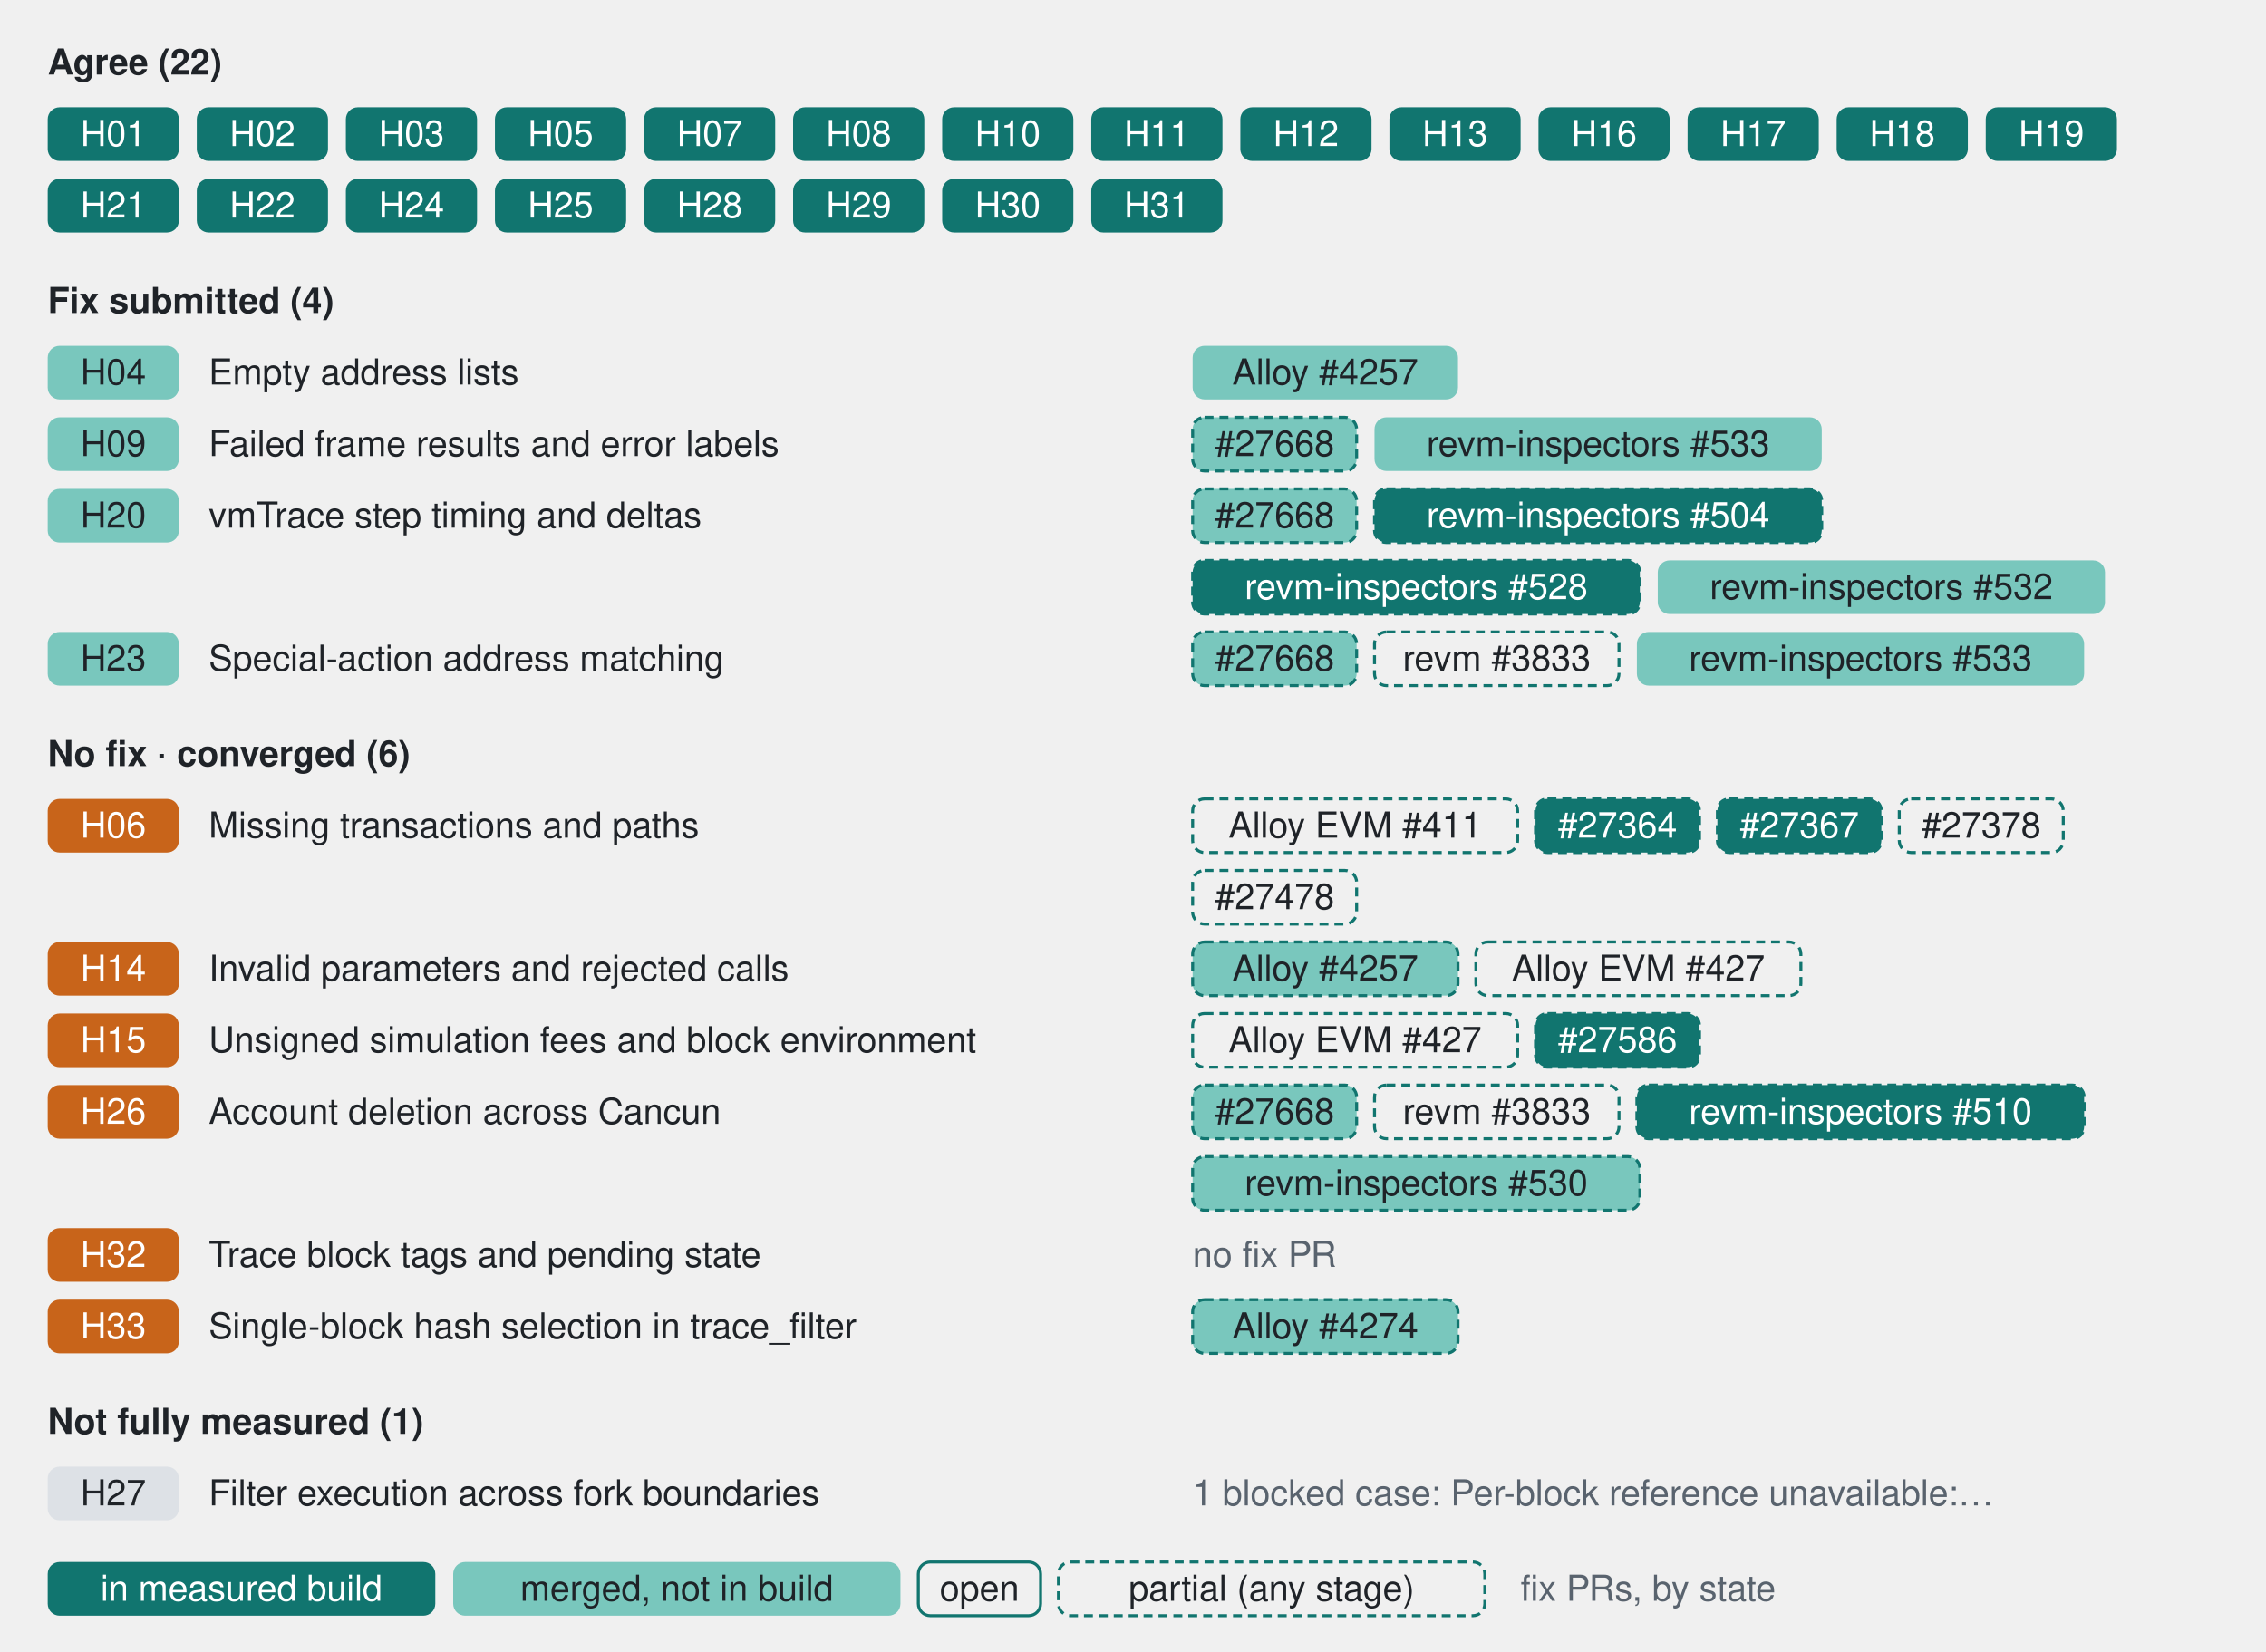
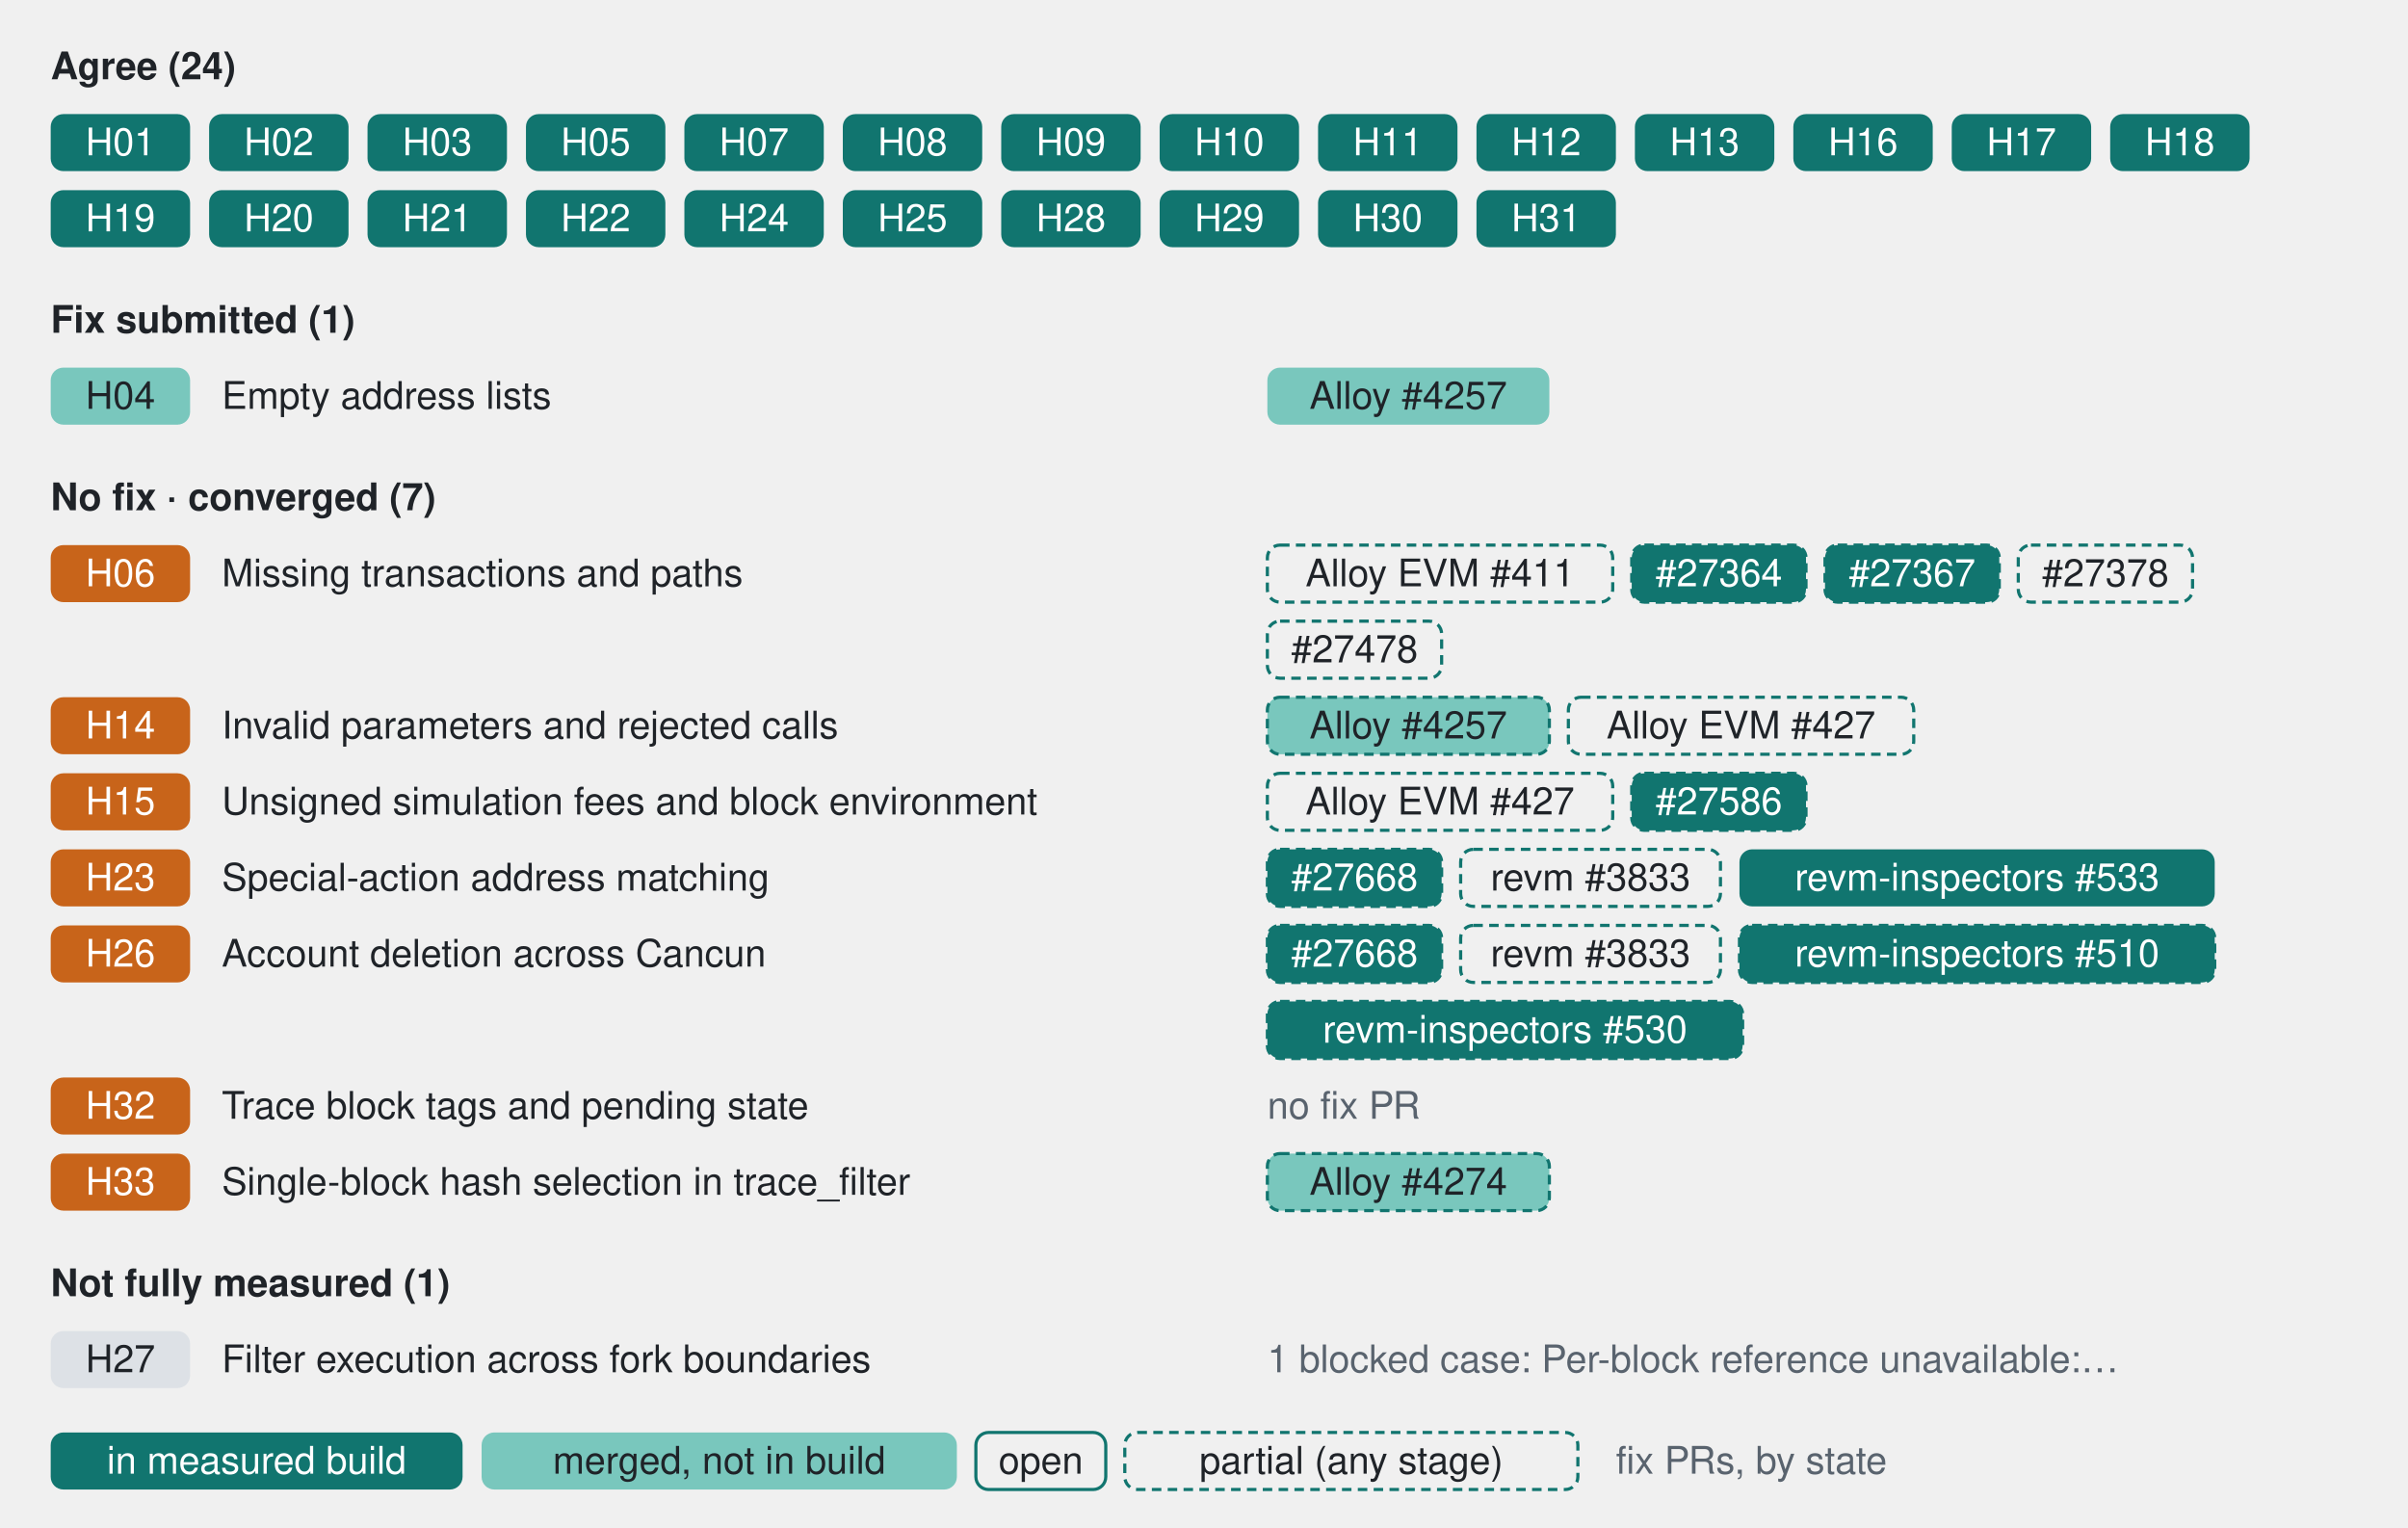
- <svg xmlns="http://www.w3.org/2000/svg" width="760" height="554" viewBox="0 0 760 554" role="img" aria-labelledby="title">
+ <svg xmlns="http://www.w3.org/2000/svg" width="760" height="482" viewBox="0 0 760 482" role="img" aria-labelledby="title">
  <style>text{font-family:-apple-system,BlinkMacSystemFont,"Segoe UI",Helvetica,Arial,sans-serif;font-size:12px}.head{font-weight:600}.partial{stroke-dasharray:3 2}.label{fill:#1f2328}.muted{fill:#59636e}.pr{fill:none;stroke:#11756f}.edge{stroke:#11756f}.b-agree{fill:#11756f}.n-agree{fill:#ffffff}.b-fix{fill:#79c7bd}.n-fix{fill:#1f2328}.b-converged{fill:#c8641a}.n-converged{fill:#ffffff}.b-review{fill:#f2b36b}.n-review{fill:#1f2328}.b-policy{fill:#8172c4}.n-policy{fill:#ffffff}.b-unmeasured{fill:#dde1e6}.n-unmeasured{fill:#1f2328}@media (prefers-color-scheme:dark){.label{fill:#e6edf3}.muted{fill:#9198a1}.pr{fill:none;stroke:#3aa59a}.edge{stroke:#3aa59a}.b-agree{fill:#3aa59a}.n-agree{fill:#0d1117}.b-fix{fill:#1a6b62}.n-fix{fill:#ffffff}.b-converged{fill:#e5843a}.n-converged{fill:#0d1117}.b-review{fill:#8f5420}.n-review{fill:#ffffff}.b-policy{fill:#9b8fe0}.n-policy{fill:#0d1117}.b-unmeasured{fill:#2d333b}.n-unmeasured{fill:#e6edf3}}</style>
-   <text class="label head" x="16" y="25">Agree (22)</text>
+   <text class="label head" x="16" y="25">Agree (24)</text>
  <rect class="b-agree" x="16" y="36" width="44" height="18" rx="4" />
  <text class="n-agree" x="38" y="49" text-anchor="middle">H01</text>
  <rect class="b-agree" x="66" y="36" width="44" height="18" rx="4" />
  <text class="n-agree" x="88" y="49" text-anchor="middle">H02</text>
  <rect class="b-agree" x="116" y="36" width="44" height="18" rx="4" />
  <text class="n-agree" x="138" y="49" text-anchor="middle">H03</text>
  <rect class="b-agree" x="166" y="36" width="44" height="18" rx="4" />
  <text class="n-agree" x="188" y="49" text-anchor="middle">H05</text>
  <rect class="b-agree" x="216" y="36" width="44" height="18" rx="4" />
  <text class="n-agree" x="238" y="49" text-anchor="middle">H07</text>
  <rect class="b-agree" x="266" y="36" width="44" height="18" rx="4" />
  <text class="n-agree" x="288" y="49" text-anchor="middle">H08</text>
  <rect class="b-agree" x="316" y="36" width="44" height="18" rx="4" />
-   <text class="n-agree" x="338" y="49" text-anchor="middle">H10</text>
+   <text class="n-agree" x="338" y="49" text-anchor="middle">H09</text>
  <rect class="b-agree" x="366" y="36" width="44" height="18" rx="4" />
-   <text class="n-agree" x="388" y="49" text-anchor="middle">H11</text>
+   <text class="n-agree" x="388" y="49" text-anchor="middle">H10</text>
  <rect class="b-agree" x="416" y="36" width="44" height="18" rx="4" />
-   <text class="n-agree" x="438" y="49" text-anchor="middle">H12</text>
+   <text class="n-agree" x="438" y="49" text-anchor="middle">H11</text>
  <rect class="b-agree" x="466" y="36" width="44" height="18" rx="4" />
-   <text class="n-agree" x="488" y="49" text-anchor="middle">H13</text>
+   <text class="n-agree" x="488" y="49" text-anchor="middle">H12</text>
  <rect class="b-agree" x="516" y="36" width="44" height="18" rx="4" />
-   <text class="n-agree" x="538" y="49" text-anchor="middle">H16</text>
+   <text class="n-agree" x="538" y="49" text-anchor="middle">H13</text>
  <rect class="b-agree" x="566" y="36" width="44" height="18" rx="4" />
-   <text class="n-agree" x="588" y="49" text-anchor="middle">H17</text>
+   <text class="n-agree" x="588" y="49" text-anchor="middle">H16</text>
  <rect class="b-agree" x="616" y="36" width="44" height="18" rx="4" />
-   <text class="n-agree" x="638" y="49" text-anchor="middle">H18</text>
+   <text class="n-agree" x="638" y="49" text-anchor="middle">H17</text>
  <rect class="b-agree" x="666" y="36" width="44" height="18" rx="4" />
-   <text class="n-agree" x="688" y="49" text-anchor="middle">H19</text>
+   <text class="n-agree" x="688" y="49" text-anchor="middle">H18</text>
  <rect class="b-agree" x="16" y="60" width="44" height="18" rx="4" />
-   <text class="n-agree" x="38" y="73" text-anchor="middle">H21</text>
+   <text class="n-agree" x="38" y="73" text-anchor="middle">H19</text>
  <rect class="b-agree" x="66" y="60" width="44" height="18" rx="4" />
-   <text class="n-agree" x="88" y="73" text-anchor="middle">H22</text>
+   <text class="n-agree" x="88" y="73" text-anchor="middle">H20</text>
  <rect class="b-agree" x="116" y="60" width="44" height="18" rx="4" />
-   <text class="n-agree" x="138" y="73" text-anchor="middle">H24</text>
+   <text class="n-agree" x="138" y="73" text-anchor="middle">H21</text>
  <rect class="b-agree" x="166" y="60" width="44" height="18" rx="4" />
-   <text class="n-agree" x="188" y="73" text-anchor="middle">H25</text>
+   <text class="n-agree" x="188" y="73" text-anchor="middle">H22</text>
  <rect class="b-agree" x="216" y="60" width="44" height="18" rx="4" />
-   <text class="n-agree" x="238" y="73" text-anchor="middle">H28</text>
+   <text class="n-agree" x="238" y="73" text-anchor="middle">H24</text>
  <rect class="b-agree" x="266" y="60" width="44" height="18" rx="4" />
-   <text class="n-agree" x="288" y="73" text-anchor="middle">H29</text>
+   <text class="n-agree" x="288" y="73" text-anchor="middle">H25</text>
  <rect class="b-agree" x="316" y="60" width="44" height="18" rx="4" />
-   <text class="n-agree" x="338" y="73" text-anchor="middle">H30</text>
+   <text class="n-agree" x="338" y="73" text-anchor="middle">H28</text>
  <rect class="b-agree" x="366" y="60" width="44" height="18" rx="4" />
-   <text class="n-agree" x="388" y="73" text-anchor="middle">H31</text>
-   <text class="label head" x="16" y="105">Fix submitted (4)</text>
+   <text class="n-agree" x="388" y="73" text-anchor="middle">H29</text>
+   <rect class="b-agree" x="416" y="60" width="44" height="18" rx="4" />
+   <text class="n-agree" x="438" y="73" text-anchor="middle">H30</text>
+   <rect class="b-agree" x="466" y="60" width="44" height="18" rx="4" />
+   <text class="n-agree" x="488" y="73" text-anchor="middle">H31</text>
+   <text class="label head" x="16" y="105">Fix submitted (1)</text>
  <rect class="b-fix" x="16" y="116" width="44" height="18" rx="4" />
  <text class="n-fix" x="38" y="129" text-anchor="middle">H04</text>
  <text class="label" x="70" y="129">Empty address lists</text>
  <rect class="b-fix" x="400" y="116" width="89" height="18" rx="4" />
  <text class="n-fix" x="444.5" y="129" text-anchor="middle">Alloy #4257</text>
-   <rect class="b-fix" x="16" y="140" width="44" height="18" rx="4" />
-   <text class="n-fix" x="38" y="153" text-anchor="middle">H09</text>
-   <text class="label" x="70" y="153">Failed frame results and error labels</text>
-   <rect class="b-fix edge partial" x="400" y="140" width="55" height="18" rx="4" />
-   <text class="n-fix" x="427.5" y="153" text-anchor="middle">#27668</text>
-   <rect class="b-fix" x="461" y="140" width="150" height="18" rx="4" />
-   <text class="n-fix" x="536" y="153" text-anchor="middle">revm-inspectors #533</text>
-   <rect class="b-fix" x="16" y="164" width="44" height="18" rx="4" />
-   <text class="n-fix" x="38" y="177" text-anchor="middle">H20</text>
-   <text class="label" x="70" y="177">vmTrace step timing and deltas</text>
-   <rect class="b-fix edge partial" x="400" y="164" width="55" height="18" rx="4" />
-   <text class="n-fix" x="427.5" y="177" text-anchor="middle">#27668</text>
-   <rect class="b-agree edge partial" x="461" y="164" width="150" height="18" rx="4" />
-   <text class="n-agree" x="536" y="177" text-anchor="middle">revm-inspectors #504</text>
-   <rect class="b-agree edge partial" x="400" y="188" width="150" height="18" rx="4" />
-   <text class="n-agree" x="475" y="201" text-anchor="middle">revm-inspectors #528</text>
-   <rect class="b-fix" x="556" y="188" width="150" height="18" rx="4" />
-   <text class="n-fix" x="631" y="201" text-anchor="middle">revm-inspectors #532</text>
-   <rect class="b-fix" x="16" y="212" width="44" height="18" rx="4" />
-   <text class="n-fix" x="38" y="225" text-anchor="middle">H23</text>
-   <text class="label" x="70" y="225">Special-action address matching</text>
-   <rect class="b-fix edge partial" x="400" y="212" width="55" height="18" rx="4" />
-   <text class="n-fix" x="427.5" y="225" text-anchor="middle">#27668</text>
-   <rect class="pr edge partial" x="461" y="212" width="82" height="18" rx="4" />
-   <text class="label" x="502" y="225" text-anchor="middle">revm #3833</text>
-   <rect class="b-fix" x="549" y="212" width="150" height="18" rx="4" />
-   <text class="n-fix" x="624" y="225" text-anchor="middle">revm-inspectors #533</text>
-   <text class="label head" x="16" y="257">No fix · converged (6)</text>
+   <text class="label head" x="16" y="161">No fix · converged (7)</text>
+   <rect class="b-converged" x="16" y="172" width="44" height="18" rx="4" />
+   <text class="n-converged" x="38" y="185" text-anchor="middle">H06</text>
+   <text class="label" x="70" y="185">Missing transactions and paths</text>
+   <rect class="pr edge partial" x="400" y="172" width="109" height="18" rx="4" />
+   <text class="label" x="454.5" y="185" text-anchor="middle">Alloy EVM #411</text>
+   <rect class="b-agree edge partial" x="515" y="172" width="55" height="18" rx="4" />
+   <text class="n-agree" x="542.5" y="185" text-anchor="middle">#27364</text>
+   <rect class="b-agree edge partial" x="576" y="172" width="55" height="18" rx="4" />
+   <text class="n-agree" x="603.5" y="185" text-anchor="middle">#27367</text>
+   <rect class="pr edge partial" x="637" y="172" width="55" height="18" rx="4" />
+   <text class="label" x="664.5" y="185" text-anchor="middle">#27378</text>
+   <rect class="pr edge partial" x="400" y="196" width="55" height="18" rx="4" />
+   <text class="label" x="427.5" y="209" text-anchor="middle">#27478</text>
+   <rect class="b-converged" x="16" y="220" width="44" height="18" rx="4" />
+   <text class="n-converged" x="38" y="233" text-anchor="middle">H14</text>
+   <text class="label" x="70" y="233">Invalid parameters and rejected calls</text>
+   <rect class="b-fix edge partial" x="400" y="220" width="89" height="18" rx="4" />
+   <text class="n-fix" x="444.5" y="233" text-anchor="middle">Alloy #4257</text>
+   <rect class="pr edge partial" x="495" y="220" width="109" height="18" rx="4" />
+   <text class="label" x="549.5" y="233" text-anchor="middle">Alloy EVM #427</text>
+   <rect class="b-converged" x="16" y="244" width="44" height="18" rx="4" />
+   <text class="n-converged" x="38" y="257" text-anchor="middle">H15</text>
+   <text class="label" x="70" y="257">Unsigned simulation fees and block environment</text>
+   <rect class="pr edge partial" x="400" y="244" width="109" height="18" rx="4" />
+   <text class="label" x="454.5" y="257" text-anchor="middle">Alloy EVM #427</text>
+   <rect class="b-agree edge partial" x="515" y="244" width="55" height="18" rx="4" />
+   <text class="n-agree" x="542.5" y="257" text-anchor="middle">#27586</text>
  <rect class="b-converged" x="16" y="268" width="44" height="18" rx="4" />
-   <text class="n-converged" x="38" y="281" text-anchor="middle">H06</text>
-   <text class="label" x="70" y="281">Missing transactions and paths</text>
-   <rect class="pr edge partial" x="400" y="268" width="109" height="18" rx="4" />
-   <text class="label" x="454.5" y="281" text-anchor="middle">Alloy EVM #411</text>
-   <rect class="b-agree edge partial" x="515" y="268" width="55" height="18" rx="4" />
-   <text class="n-agree" x="542.5" y="281" text-anchor="middle">#27364</text>
-   <rect class="b-agree edge partial" x="576" y="268" width="55" height="18" rx="4" />
-   <text class="n-agree" x="603.5" y="281" text-anchor="middle">#27367</text>
-   <rect class="pr edge partial" x="637" y="268" width="55" height="18" rx="4" />
-   <text class="label" x="664.5" y="281" text-anchor="middle">#27378</text>
-   <rect class="pr edge partial" x="400" y="292" width="55" height="18" rx="4" />
-   <text class="label" x="427.5" y="305" text-anchor="middle">#27478</text>
-   <rect class="b-converged" x="16" y="316" width="44" height="18" rx="4" />
-   <text class="n-converged" x="38" y="329" text-anchor="middle">H14</text>
-   <text class="label" x="70" y="329">Invalid parameters and rejected calls</text>
-   <rect class="b-fix edge partial" x="400" y="316" width="89" height="18" rx="4" />
-   <text class="n-fix" x="444.5" y="329" text-anchor="middle">Alloy #4257</text>
-   <rect class="pr edge partial" x="495" y="316" width="109" height="18" rx="4" />
-   <text class="label" x="549.5" y="329" text-anchor="middle">Alloy EVM #427</text>
+   <text class="n-converged" x="38" y="281" text-anchor="middle">H23</text>
+   <text class="label" x="70" y="281">Special-action address matching</text>
+   <rect class="b-agree edge partial" x="400" y="268" width="55" height="18" rx="4" />
+   <text class="n-agree" x="427.5" y="281" text-anchor="middle">#27668</text>
+   <rect class="pr edge partial" x="461" y="268" width="82" height="18" rx="4" />
+   <text class="label" x="502" y="281" text-anchor="middle">revm #3833</text>
+   <rect class="b-agree" x="549" y="268" width="150" height="18" rx="4" />
+   <text class="n-agree" x="624" y="281" text-anchor="middle">revm-inspectors #533</text>
+   <rect class="b-converged" x="16" y="292" width="44" height="18" rx="4" />
+   <text class="n-converged" x="38" y="305" text-anchor="middle">H26</text>
+   <text class="label" x="70" y="305">Account deletion across Cancun</text>
+   <rect class="b-agree edge partial" x="400" y="292" width="55" height="18" rx="4" />
+   <text class="n-agree" x="427.5" y="305" text-anchor="middle">#27668</text>
+   <rect class="pr edge partial" x="461" y="292" width="82" height="18" rx="4" />
+   <text class="label" x="502" y="305" text-anchor="middle">revm #3833</text>
+   <rect class="b-agree edge partial" x="549" y="292" width="150" height="18" rx="4" />
+   <text class="n-agree" x="624" y="305" text-anchor="middle">revm-inspectors #510</text>
+   <rect class="b-agree edge partial" x="400" y="316" width="150" height="18" rx="4" />
+   <text class="n-agree" x="475" y="329" text-anchor="middle">revm-inspectors #530</text>
  <rect class="b-converged" x="16" y="340" width="44" height="18" rx="4" />
-   <text class="n-converged" x="38" y="353" text-anchor="middle">H15</text>
-   <text class="label" x="70" y="353">Unsigned simulation fees and block environment</text>
-   <rect class="pr edge partial" x="400" y="340" width="109" height="18" rx="4" />
-   <text class="label" x="454.5" y="353" text-anchor="middle">Alloy EVM #427</text>
-   <rect class="b-agree edge partial" x="515" y="340" width="55" height="18" rx="4" />
-   <text class="n-agree" x="542.5" y="353" text-anchor="middle">#27586</text>
+   <text class="n-converged" x="38" y="353" text-anchor="middle">H32</text>
+   <text class="label" x="70" y="353">Trace block tags and pending state</text>
+   <text class="muted" x="400" y="353">no fix PR</text>
  <rect class="b-converged" x="16" y="364" width="44" height="18" rx="4" />
-   <text class="n-converged" x="38" y="377" text-anchor="middle">H26</text>
-   <text class="label" x="70" y="377">Account deletion across Cancun</text>
-   <rect class="b-fix edge partial" x="400" y="364" width="55" height="18" rx="4" />
-   <text class="n-fix" x="427.5" y="377" text-anchor="middle">#27668</text>
-   <rect class="pr edge partial" x="461" y="364" width="82" height="18" rx="4" />
-   <text class="label" x="502" y="377" text-anchor="middle">revm #3833</text>
-   <rect class="b-agree edge partial" x="549" y="364" width="150" height="18" rx="4" />
-   <text class="n-agree" x="624" y="377" text-anchor="middle">revm-inspectors #510</text>
-   <rect class="b-fix edge partial" x="400" y="388" width="150" height="18" rx="4" />
-   <text class="n-fix" x="475" y="401" text-anchor="middle">revm-inspectors #530</text>
-   <rect class="b-converged" x="16" y="412" width="44" height="18" rx="4" />
-   <text class="n-converged" x="38" y="425" text-anchor="middle">H32</text>
-   <text class="label" x="70" y="425">Trace block tags and pending state</text>
-   <text class="muted" x="400" y="425">no fix PR</text>
-   <rect class="b-converged" x="16" y="436" width="44" height="18" rx="4" />
-   <text class="n-converged" x="38" y="449" text-anchor="middle">H33</text>
-   <text class="label" x="70" y="449">Single-block hash selection in trace_filter</text>
-   <rect class="b-fix edge partial" x="400" y="436" width="89" height="18" rx="4" />
-   <text class="n-fix" x="444.5" y="449" text-anchor="middle">Alloy #4274</text>
-   <text class="label head" x="16" y="481">Not fully measured (1)</text>
-   <rect class="b-unmeasured" x="16" y="492" width="44" height="18" rx="4" />
-   <text class="n-unmeasured" x="38" y="505" text-anchor="middle">H27</text>
-   <text class="label" x="70" y="505">Filter execution across fork boundaries</text>
-   <text class="muted" x="400" y="505">1 blocked case: Per-block reference unavailable:…</text>
-   <rect class="b-agree" x="16" y="524" width="130" height="18" rx="4" />
-   <text class="n-agree" x="81" y="537" text-anchor="middle">in measured build</text>
-   <rect class="b-fix" x="152" y="524" width="150" height="18" rx="4" />
-   <text class="n-fix" x="227" y="537" text-anchor="middle">merged, not in build</text>
-   <rect class="pr" x="308" y="524" width="41" height="18" rx="4" />
-   <text class="label" x="328.5" y="537" text-anchor="middle">open</text>
-   <rect class="pr partial" x="355" y="524" width="143" height="18" rx="4" />
-   <text class="label" x="426.5" y="537" text-anchor="middle">partial (any stage)</text>
-   <text class="muted" x="510" y="537">fix PRs, by state</text>
+   <text class="n-converged" x="38" y="377" text-anchor="middle">H33</text>
+   <text class="label" x="70" y="377">Single-block hash selection in trace_filter</text>
+   <rect class="b-fix edge partial" x="400" y="364" width="89" height="18" rx="4" />
+   <text class="n-fix" x="444.5" y="377" text-anchor="middle">Alloy #4274</text>
+   <text class="label head" x="16" y="409">Not fully measured (1)</text>
+   <rect class="b-unmeasured" x="16" y="420" width="44" height="18" rx="4" />
+   <text class="n-unmeasured" x="38" y="433" text-anchor="middle">H27</text>
+   <text class="label" x="70" y="433">Filter execution across fork boundaries</text>
+   <text class="muted" x="400" y="433">1 blocked case: Per-block reference unavailable:…</text>
+   <rect class="b-agree" x="16" y="452" width="130" height="18" rx="4" />
+   <text class="n-agree" x="81" y="465" text-anchor="middle">in measured build</text>
+   <rect class="b-fix" x="152" y="452" width="150" height="18" rx="4" />
+   <text class="n-fix" x="227" y="465" text-anchor="middle">merged, not in build</text>
+   <rect class="pr" x="308" y="452" width="41" height="18" rx="4" />
+   <text class="label" x="328.5" y="465" text-anchor="middle">open</text>
+   <rect class="pr partial" x="355" y="452" width="143" height="18" rx="4" />
+   <text class="label" x="426.5" y="465" text-anchor="middle">partial (any stage)</text>
+   <text class="muted" x="510" y="465">fix PRs, by state</text>
</svg>
